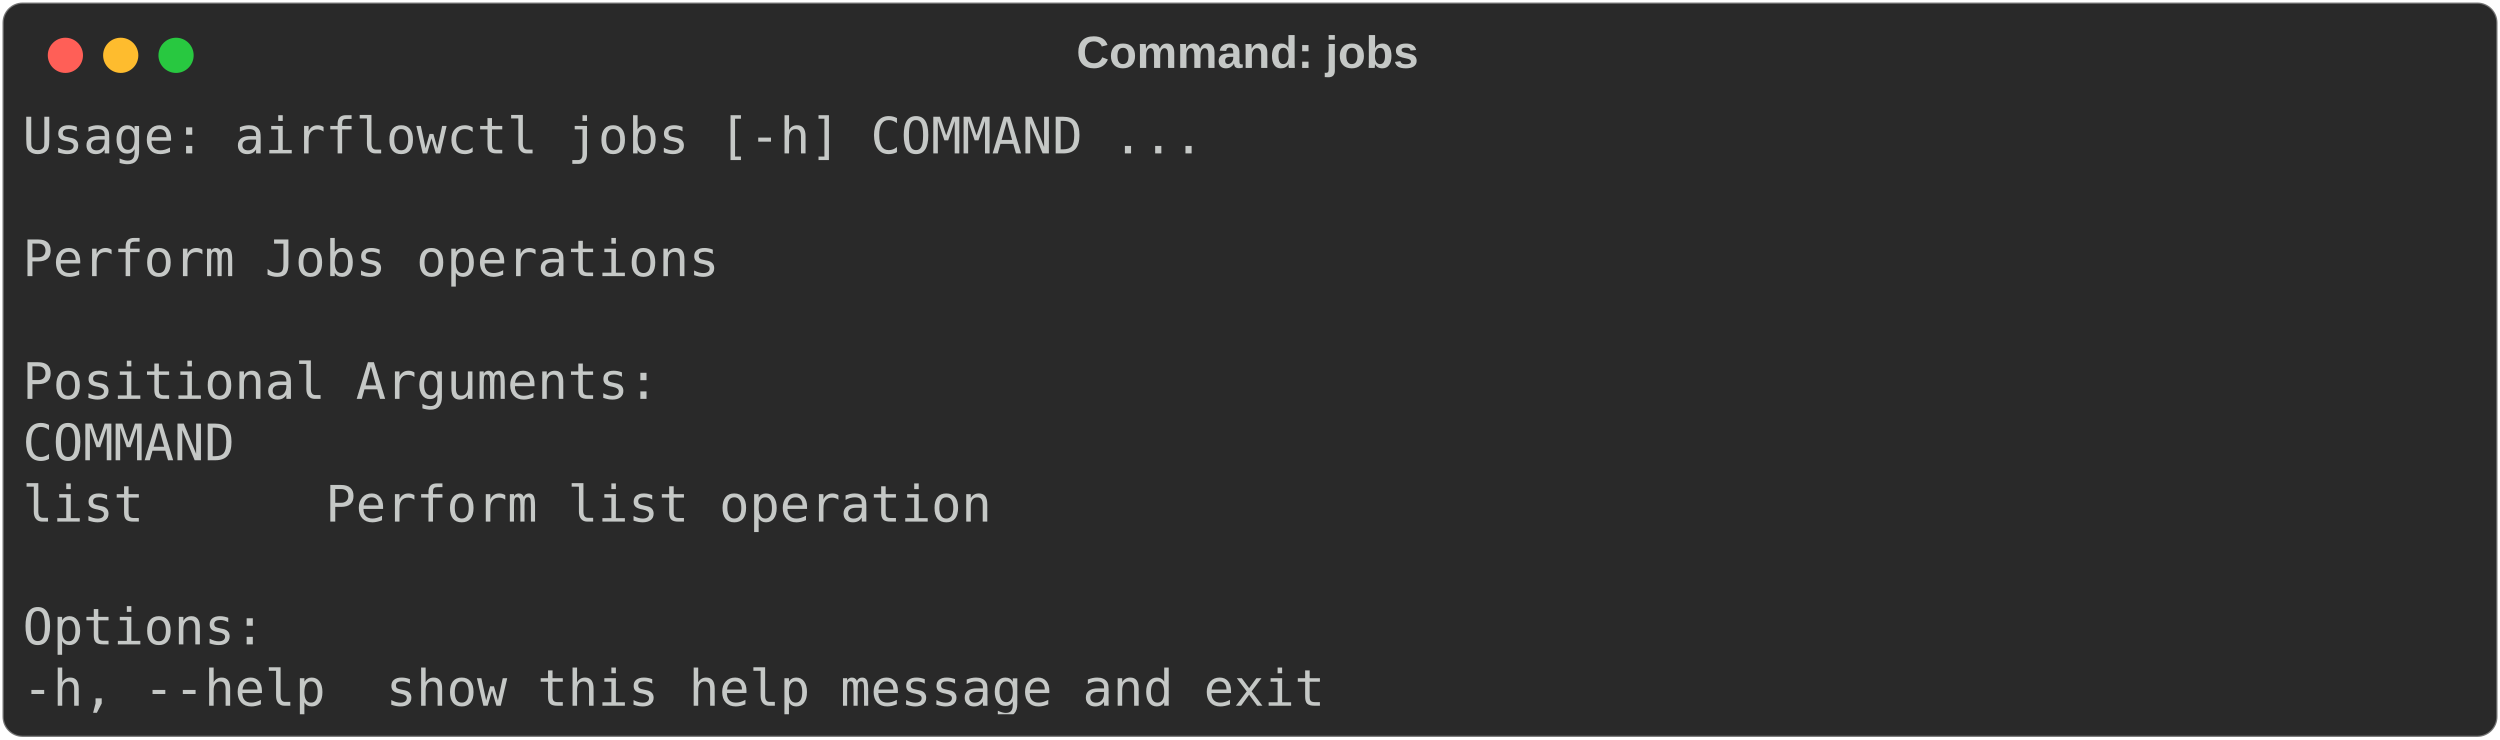
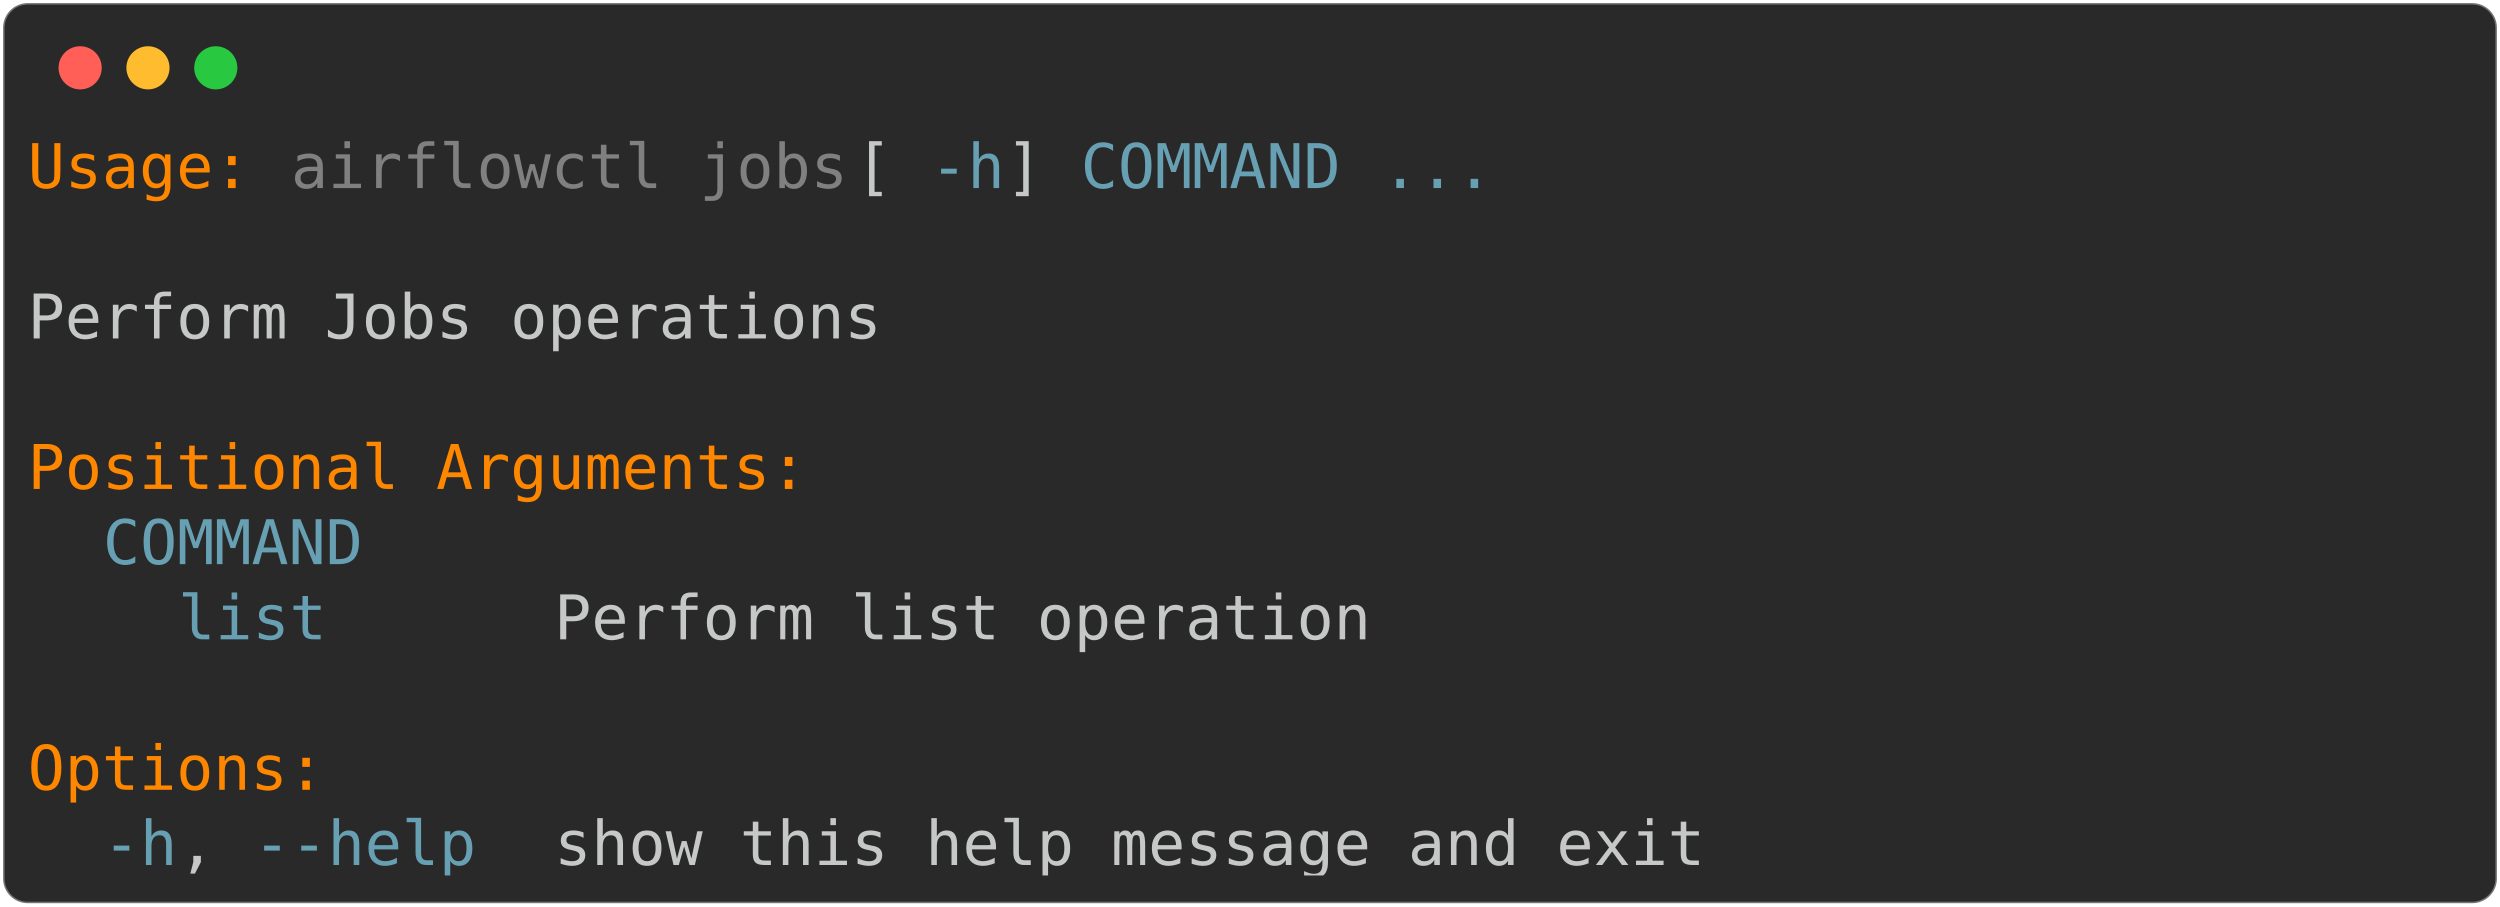
- <svg xmlns="http://www.w3.org/2000/svg" class="rich-terminal" viewBox="0 0 994 294.0">
+ <svg xmlns="http://www.w3.org/2000/svg" class="rich-terminal" viewBox="0 0 811 294.0">
  <style>

    @font-face {
        font-family: "Fira Code";
        src: local("FiraCode-Regular"),
                url("https://cdnjs.cloudflare.com/ajax/libs/firacode/6.2.0/woff2/FiraCode-Regular.woff2") format("woff2"),
                url("https://cdnjs.cloudflare.com/ajax/libs/firacode/6.2.0/woff/FiraCode-Regular.woff") format("woff");
        font-style: normal;
        font-weight: 400;
    }
    @font-face {
        font-family: "Fira Code";
        src: local("FiraCode-Bold"),
                url("https://cdnjs.cloudflare.com/ajax/libs/firacode/6.2.0/woff2/FiraCode-Bold.woff2") format("woff2"),
                url("https://cdnjs.cloudflare.com/ajax/libs/firacode/6.2.0/woff/FiraCode-Bold.woff") format("woff");
        font-style: bold;
        font-weight: 700;
    }

-     .terminal-2142602472-matrix {
+     .terminal-663280545-matrix {
        font-family: Fira Code, monospace;
        font-size: 20px;
        line-height: 24.4px;
        font-variant-east-asian: full-width;
    }

-     .terminal-2142602472-title {
+     .terminal-663280545-title {
        font-size: 18px;
        font-weight: bold;
        font-family: arial;
    }

-     .terminal-2142602472-r1 { fill: #c5c8c6 }
+     .terminal-663280545-r1 { fill: #ff8700 }
+ .terminal-663280545-r2 { fill: #c5c8c6 }
+ .terminal-663280545-r3 { fill: #808080 }
+ .terminal-663280545-r4 { fill: #68a0b3 }
    </style>
  <defs>
-     <clipPath id="terminal-2142602472-clip-terminal">
-       <rect x="0" y="0" width="975.0" height="243.0" />
+     <clipPath id="terminal-663280545-clip-terminal">
+       <rect x="0" y="0" width="792.0" height="243.0" />
    </clipPath>
-     <clipPath id="terminal-2142602472-line-0">
-       <rect x="0" y="1.5" width="976" height="24.65" />
+     <clipPath id="terminal-663280545-line-0">
+       <rect x="0" y="1.5" width="793" height="24.65" />
    </clipPath>
-     <clipPath id="terminal-2142602472-line-1">
-       <rect x="0" y="25.9" width="976" height="24.65" />
+     <clipPath id="terminal-663280545-line-1">
+       <rect x="0" y="25.9" width="793" height="24.65" />
    </clipPath>
-     <clipPath id="terminal-2142602472-line-2">
-       <rect x="0" y="50.3" width="976" height="24.65" />
+     <clipPath id="terminal-663280545-line-2">
+       <rect x="0" y="50.3" width="793" height="24.65" />
    </clipPath>
-     <clipPath id="terminal-2142602472-line-3">
-       <rect x="0" y="74.7" width="976" height="24.65" />
+     <clipPath id="terminal-663280545-line-3">
+       <rect x="0" y="74.7" width="793" height="24.65" />
    </clipPath>
-     <clipPath id="terminal-2142602472-line-4">
-       <rect x="0" y="99.1" width="976" height="24.65" />
+     <clipPath id="terminal-663280545-line-4">
+       <rect x="0" y="99.1" width="793" height="24.65" />
    </clipPath>
-     <clipPath id="terminal-2142602472-line-5">
-       <rect x="0" y="123.5" width="976" height="24.65" />
+     <clipPath id="terminal-663280545-line-5">
+       <rect x="0" y="123.5" width="793" height="24.65" />
    </clipPath>
-     <clipPath id="terminal-2142602472-line-6">
-       <rect x="0" y="147.9" width="976" height="24.65" />
+     <clipPath id="terminal-663280545-line-6">
+       <rect x="0" y="147.9" width="793" height="24.65" />
    </clipPath>
-     <clipPath id="terminal-2142602472-line-7">
-       <rect x="0" y="172.3" width="976" height="24.65" />
+     <clipPath id="terminal-663280545-line-7">
+       <rect x="0" y="172.3" width="793" height="24.65" />
    </clipPath>
-     <clipPath id="terminal-2142602472-line-8">
-       <rect x="0" y="196.7" width="976" height="24.65" />
+     <clipPath id="terminal-663280545-line-8">
+       <rect x="0" y="196.7" width="793" height="24.65" />
    </clipPath>
  </defs>
-   <rect fill="#292929" stroke="rgba(255,255,255,0.35)" stroke-width="1" x="1" y="1" width="992" height="292" rx="8" />
-   <text class="terminal-2142602472-title" fill="#c5c8c6" text-anchor="middle" x="496" y="27">Command: jobs</text>
+   <rect fill="#292929" stroke="rgba(255,255,255,0.35)" stroke-width="1" x="1" y="1" width="809" height="292" rx="8" />
  <g transform="translate(26,22)">
    <circle cx="0" cy="0" r="7" fill="#ff5f57" />
    <circle cx="22" cy="0" r="7" fill="#febc2e" />
    <circle cx="44" cy="0" r="7" fill="#28c840" />
  </g>
-   <g transform="translate(9, 41)" clip-path="url(#terminal-2142602472-clip-terminal)">
-     <g class="terminal-2142602472-matrix">
-       <text class="terminal-2142602472-r1" x="0" y="20" textLength="475.8" clip-path="url(#terminal-2142602472-line-0)">Usage: airflowctl jobs [-h] COMMAND ...</text>
-       <text class="terminal-2142602472-r1" x="976" y="20" textLength="12.2" clip-path="url(#terminal-2142602472-line-0)">
+   <g transform="translate(9, 41)" clip-path="url(#terminal-663280545-clip-terminal)">
+     <g class="terminal-663280545-matrix">
+       <text class="terminal-663280545-r1" x="0" y="20" textLength="73.2" clip-path="url(#terminal-663280545-line-0)">Usage:</text>
+       <text class="terminal-663280545-r3" x="85.4" y="20" textLength="183" clip-path="url(#terminal-663280545-line-0)">airflowctl jobs</text>
+       <text class="terminal-663280545-r2" x="268.4" y="20" textLength="24.4" clip-path="url(#terminal-663280545-line-0)"> [</text>
+       <text class="terminal-663280545-r4" x="292.8" y="20" textLength="24.4" clip-path="url(#terminal-663280545-line-0)">-h</text>
+       <text class="terminal-663280545-r2" x="317.2" y="20" textLength="24.4" clip-path="url(#terminal-663280545-line-0)">] </text>
+       <text class="terminal-663280545-r4" x="341.6" y="20" textLength="85.4" clip-path="url(#terminal-663280545-line-0)">COMMAND</text>
+       <text class="terminal-663280545-r4" x="439.2" y="20" textLength="36.6" clip-path="url(#terminal-663280545-line-0)">...</text>
+       <text class="terminal-663280545-r2" x="793" y="20" textLength="12.2" clip-path="url(#terminal-663280545-line-0)">
</text>
-       <text class="terminal-2142602472-r1" x="976" y="44.4" textLength="12.2" clip-path="url(#terminal-2142602472-line-1)">
+       <text class="terminal-663280545-r2" x="793" y="44.4" textLength="12.2" clip-path="url(#terminal-663280545-line-1)">
</text>
-       <text class="terminal-2142602472-r1" x="0" y="68.8" textLength="280.6" clip-path="url(#terminal-2142602472-line-2)">Perform Jobs operations</text>
-       <text class="terminal-2142602472-r1" x="976" y="68.8" textLength="12.2" clip-path="url(#terminal-2142602472-line-2)">
+       <text class="terminal-663280545-r2" x="0" y="68.8" textLength="280.6" clip-path="url(#terminal-663280545-line-2)">Perform Jobs operations</text>
+       <text class="terminal-663280545-r2" x="793" y="68.8" textLength="12.2" clip-path="url(#terminal-663280545-line-2)">
</text>
-       <text class="terminal-2142602472-r1" x="976" y="93.2" textLength="12.2" clip-path="url(#terminal-2142602472-line-3)">
+       <text class="terminal-663280545-r2" x="793" y="93.2" textLength="12.2" clip-path="url(#terminal-663280545-line-3)">
</text>
-       <text class="terminal-2142602472-r1" x="0" y="117.6" textLength="256.2" clip-path="url(#terminal-2142602472-line-4)">Positional Arguments:</text>
-       <text class="terminal-2142602472-r1" x="976" y="117.6" textLength="12.2" clip-path="url(#terminal-2142602472-line-4)">
+       <text class="terminal-663280545-r1" x="0" y="117.6" textLength="256.2" clip-path="url(#terminal-663280545-line-4)">Positional Arguments:</text>
+       <text class="terminal-663280545-r2" x="793" y="117.6" textLength="12.2" clip-path="url(#terminal-663280545-line-4)">
</text>
-       <text class="terminal-2142602472-r1" x="0" y="142" textLength="109.8" clip-path="url(#terminal-2142602472-line-5)">  COMMAND</text>
-       <text class="terminal-2142602472-r1" x="976" y="142" textLength="12.2" clip-path="url(#terminal-2142602472-line-5)">
+       <text class="terminal-663280545-r4" x="24.4" y="142" textLength="85.4" clip-path="url(#terminal-663280545-line-5)">COMMAND</text>
+       <text class="terminal-663280545-r2" x="793" y="142" textLength="12.2" clip-path="url(#terminal-663280545-line-5)">
</text>
-       <text class="terminal-2142602472-r1" x="0" y="166.4" textLength="439.2" clip-path="url(#terminal-2142602472-line-6)">    list      Perform list operation</text>
-       <text class="terminal-2142602472-r1" x="976" y="166.4" textLength="12.2" clip-path="url(#terminal-2142602472-line-6)">
+       <text class="terminal-663280545-r4" x="48.8" y="166.4" textLength="48.8" clip-path="url(#terminal-663280545-line-6)">list</text>
+       <text class="terminal-663280545-r2" x="170.8" y="166.4" textLength="268.4" clip-path="url(#terminal-663280545-line-6)">Perform list operation</text>
+       <text class="terminal-663280545-r2" x="793" y="166.4" textLength="12.2" clip-path="url(#terminal-663280545-line-6)">
</text>
-       <text class="terminal-2142602472-r1" x="976" y="190.8" textLength="12.2" clip-path="url(#terminal-2142602472-line-7)">
+       <text class="terminal-663280545-r2" x="793" y="190.8" textLength="12.2" clip-path="url(#terminal-663280545-line-7)">
</text>
-       <text class="terminal-2142602472-r1" x="0" y="215.2" textLength="97.6" clip-path="url(#terminal-2142602472-line-8)">Options:</text>
-       <text class="terminal-2142602472-r1" x="976" y="215.2" textLength="12.2" clip-path="url(#terminal-2142602472-line-8)">
+       <text class="terminal-663280545-r1" x="0" y="215.2" textLength="97.6" clip-path="url(#terminal-663280545-line-8)">Options:</text>
+       <text class="terminal-663280545-r2" x="793" y="215.2" textLength="12.2" clip-path="url(#terminal-663280545-line-8)">
</text>
-       <text class="terminal-2142602472-r1" x="0" y="239.6" textLength="549" clip-path="url(#terminal-2142602472-line-9)">  -h, --help  show this help message and exit</text>
-       <text class="terminal-2142602472-r1" x="976" y="239.6" textLength="12.2" clip-path="url(#terminal-2142602472-line-9)">
+       <text class="terminal-663280545-r4" x="24.4" y="239.6" textLength="24.4" clip-path="url(#terminal-663280545-line-9)">-h</text>
+       <text class="terminal-663280545-r2" x="48.8" y="239.6" textLength="24.4" clip-path="url(#terminal-663280545-line-9)">, </text>
+       <text class="terminal-663280545-r4" x="73.2" y="239.6" textLength="73.2" clip-path="url(#terminal-663280545-line-9)">--help</text>
+       <text class="terminal-663280545-r2" x="170.8" y="239.6" textLength="378.2" clip-path="url(#terminal-663280545-line-9)">show this help message and exit</text>
+       <text class="terminal-663280545-r2" x="793" y="239.6" textLength="12.2" clip-path="url(#terminal-663280545-line-9)">
</text>
    </g>
  </g>
</svg>
